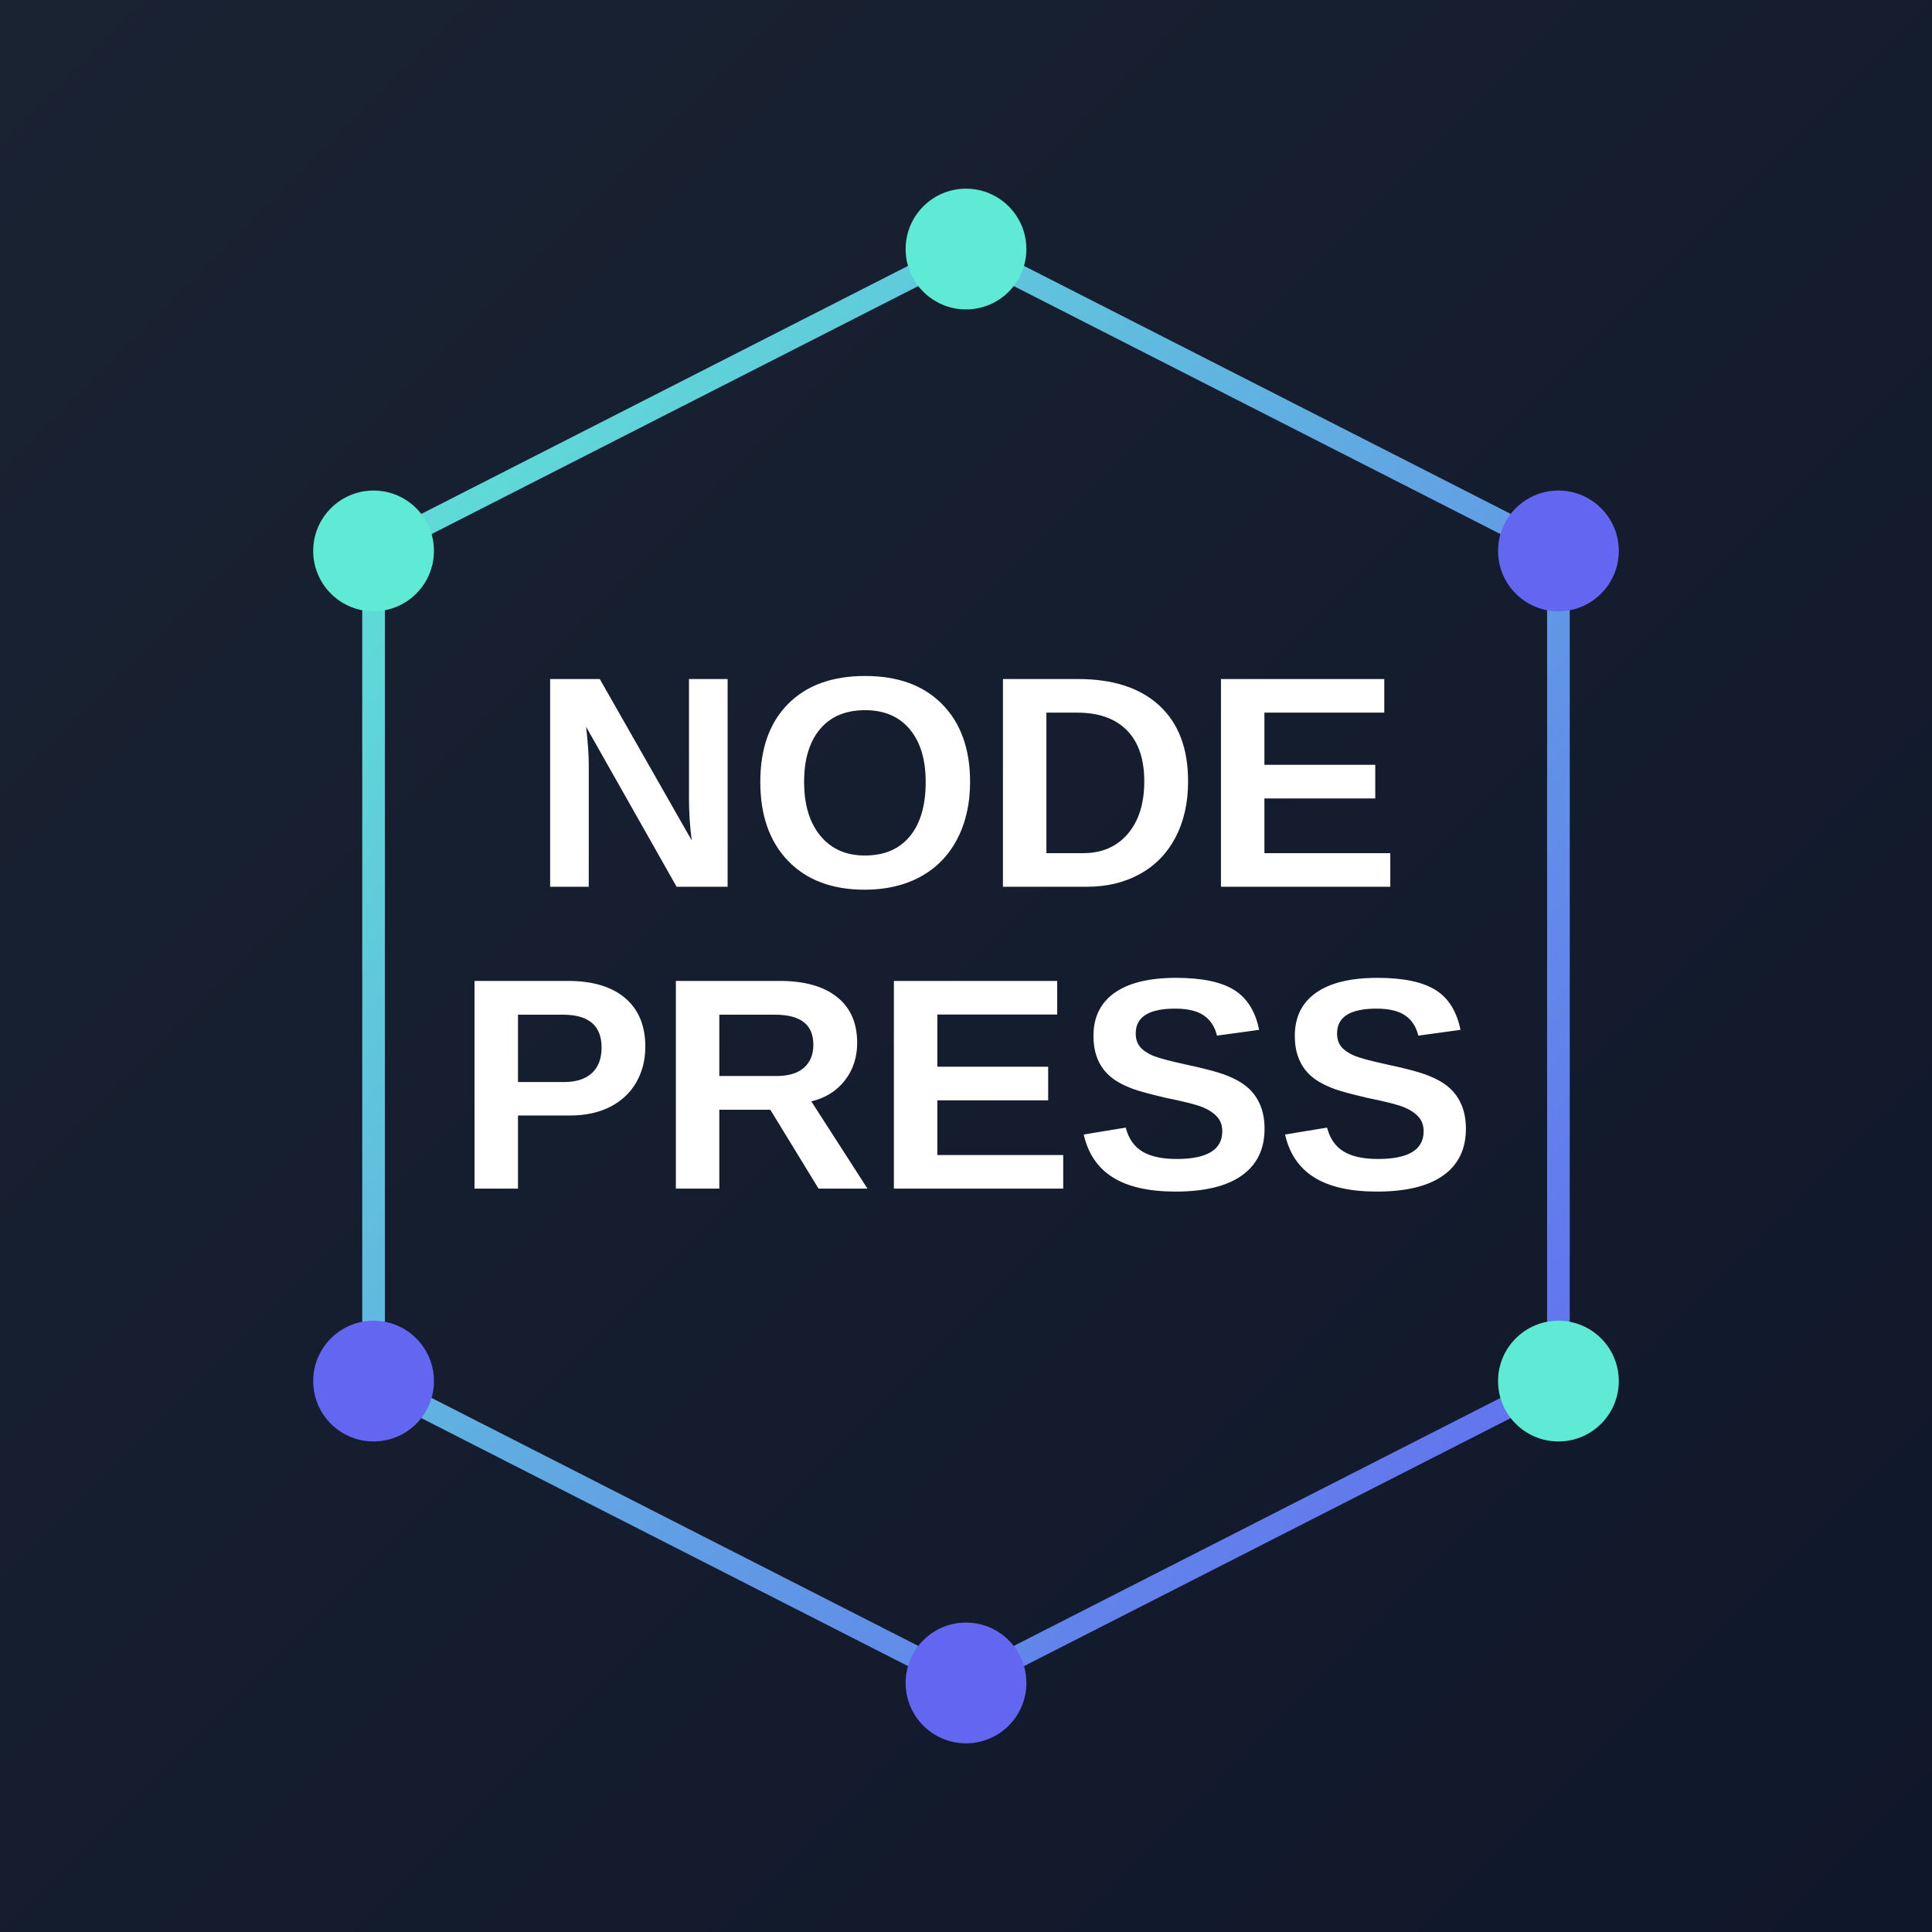
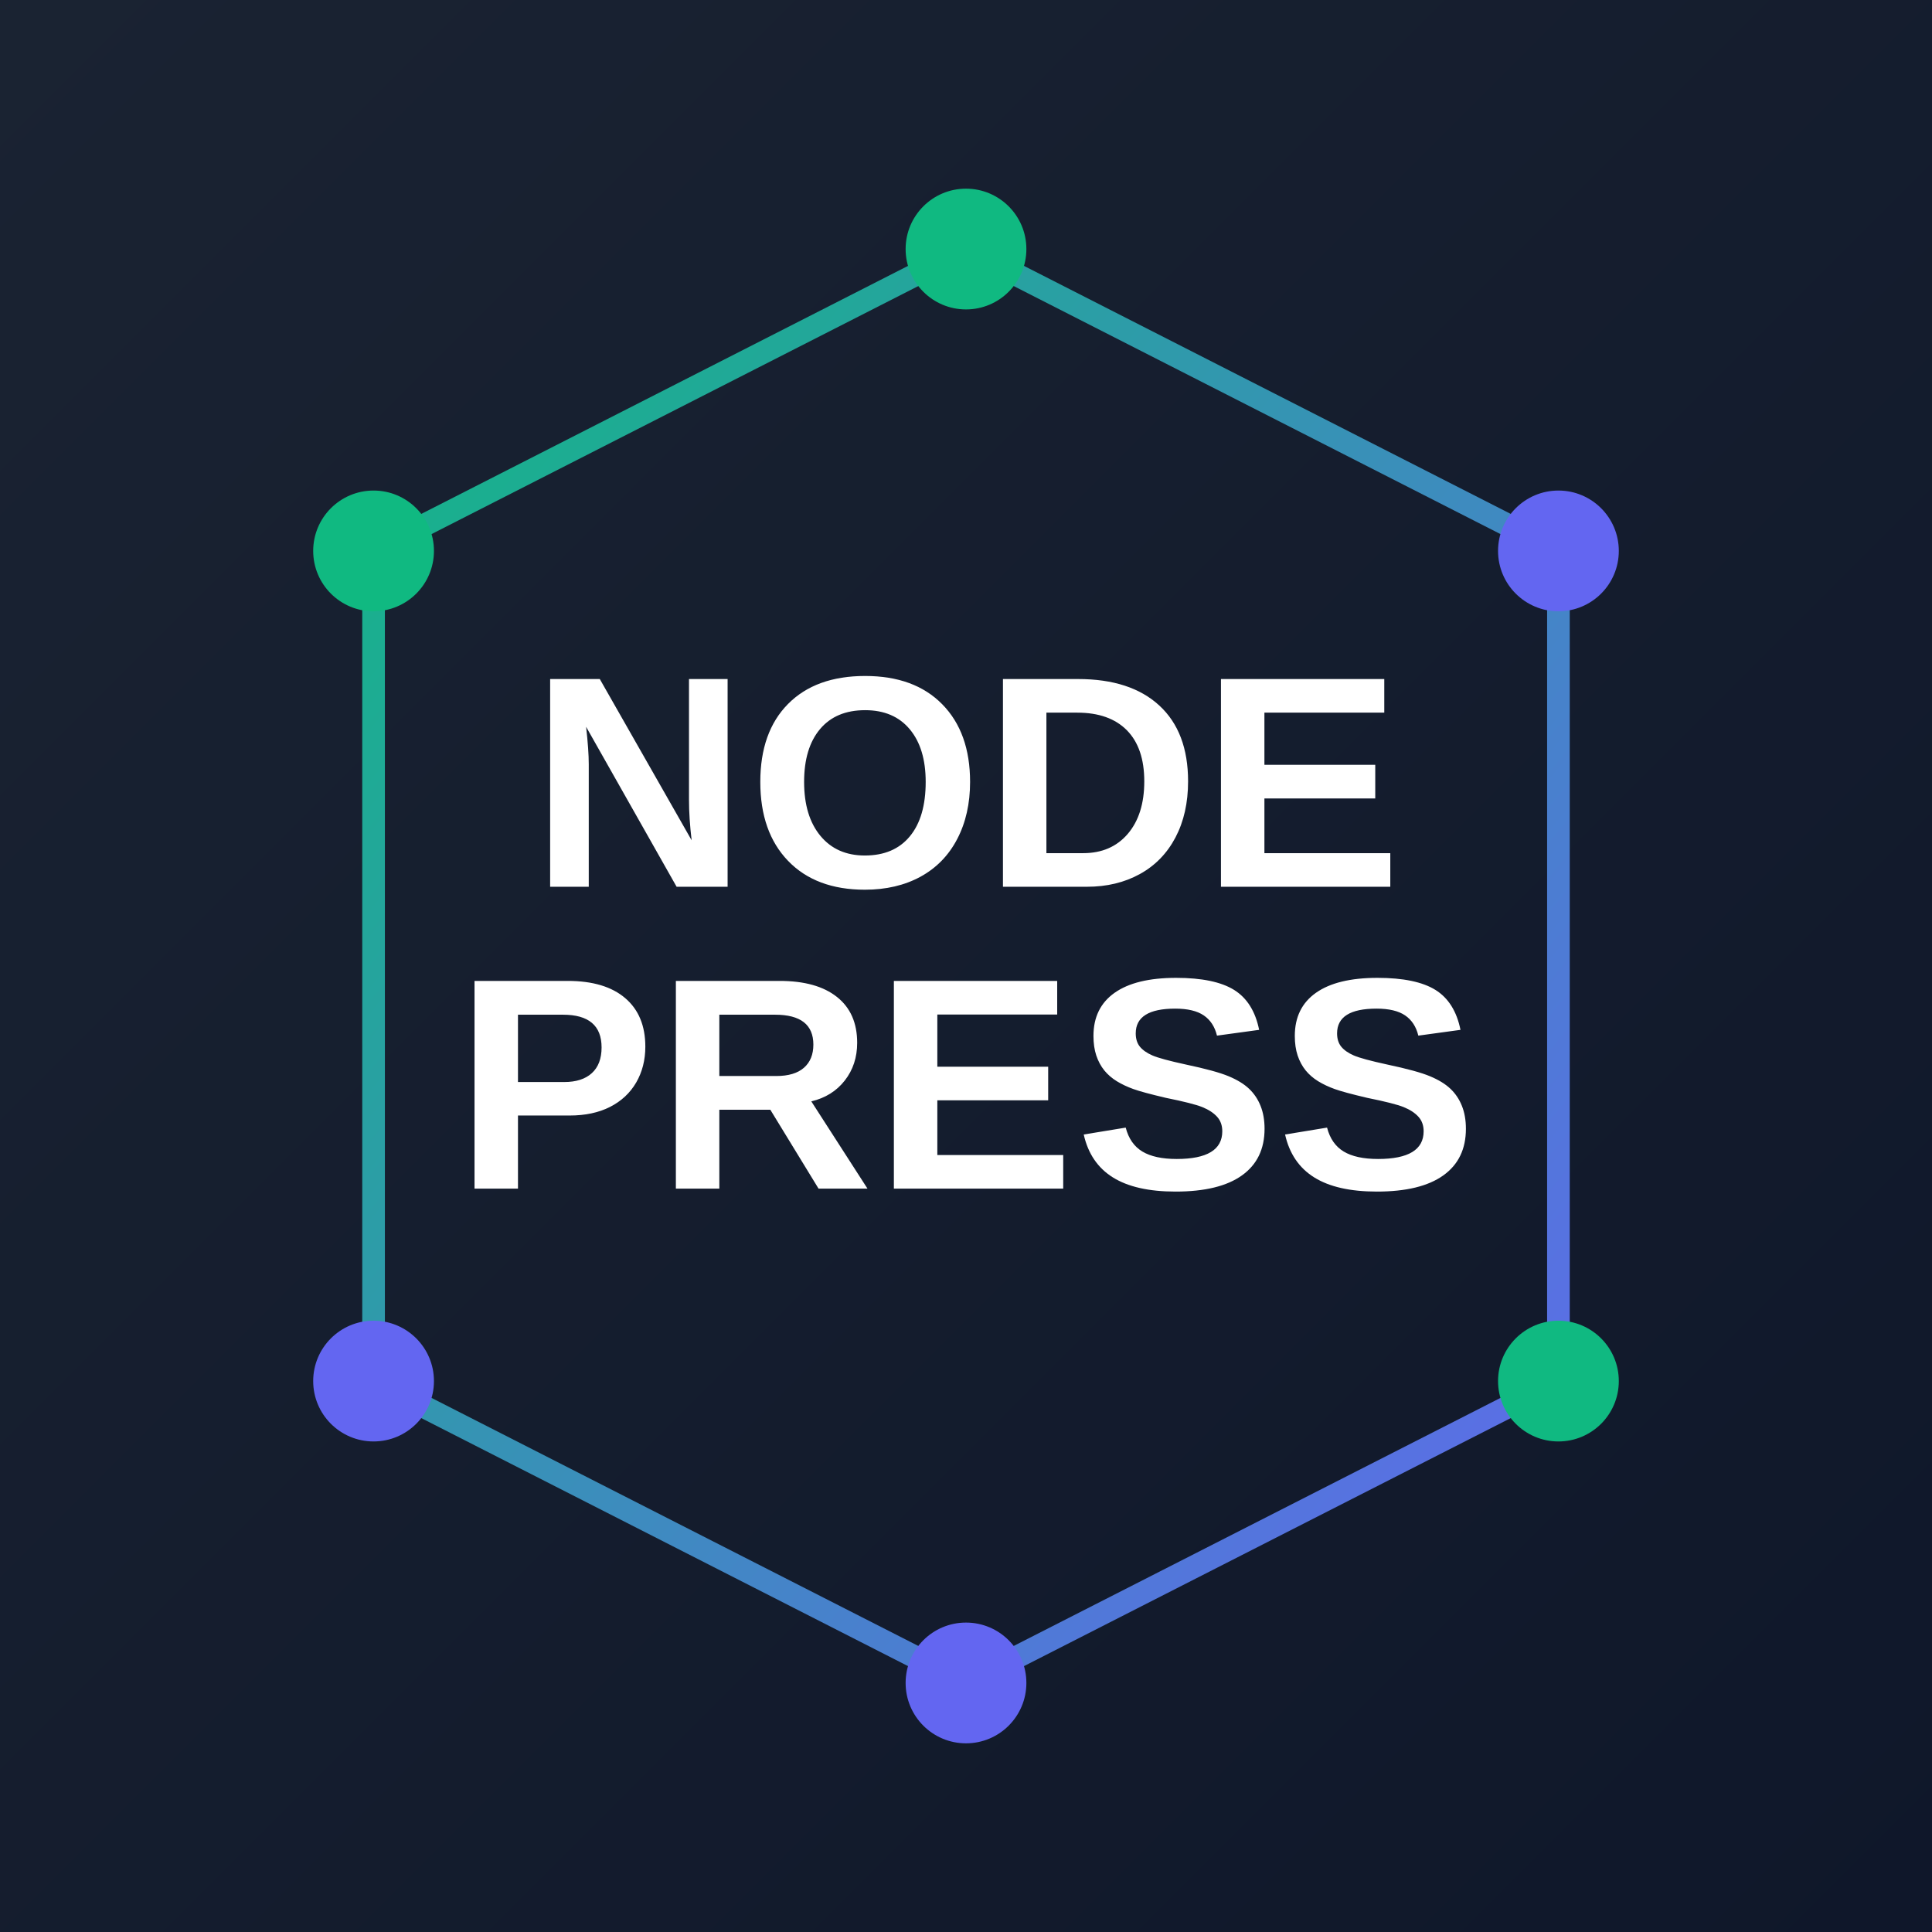
<svg xmlns="http://www.w3.org/2000/svg" viewBox="0 0 512 512" width="512" height="512">
  <defs>
    <linearGradient id="bgGrad" x1="0%" y1="0%" x2="100%" y2="100%">
      <stop offset="0%" style="stop-color:#1a2332" />
      <stop offset="100%" style="stop-color:#0f172a" />
    </linearGradient>
    <linearGradient id="hexGrad" x1="0%" y1="0%" x2="100%" y2="100%">
-       <stop offset="0%" style="stop-color:#5eead4" />
+       <stop offset="0%" style="stop-color:#10b981" />
      <stop offset="100%" style="stop-color:#6366f1" />
    </linearGradient>
  </defs>
  <rect width="512" height="512" fill="url(#bgGrad)" />
  <polygon points="256,66 413,146 413,366 256,446 99,366 99,146" fill="none" stroke="url(#hexGrad)" stroke-width="6" stroke-linejoin="round" />
-   <circle cx="256" cy="66" r="16" fill="#5eead4" />
+   <circle cx="256" cy="66" r="16" fill="#10b981" />
  <circle cx="413" cy="146" r="16" fill="#6366f1" />
-   <circle cx="413" cy="366" r="16" fill="#5eead4" />
+   <circle cx="413" cy="366" r="16" fill="#10b981" />
  <circle cx="256" cy="446" r="16" fill="#6366f1" />
  <circle cx="99" cy="366" r="16" fill="#6366f1" />
-   <circle cx="99" cy="146" r="16" fill="#5eead4" />
+   <circle cx="99" cy="146" r="16" fill="#10b981" />
  <text x="256" y="235" font-family="Arial, Helvetica, sans-serif" font-size="80" font-weight="bold" fill="#ffffff" text-anchor="middle">NODE</text>
  <text x="256" y="315" font-family="Arial, Helvetica, sans-serif" font-size="80" font-weight="bold" fill="#ffffff" text-anchor="middle">PRESS</text>
</svg>
